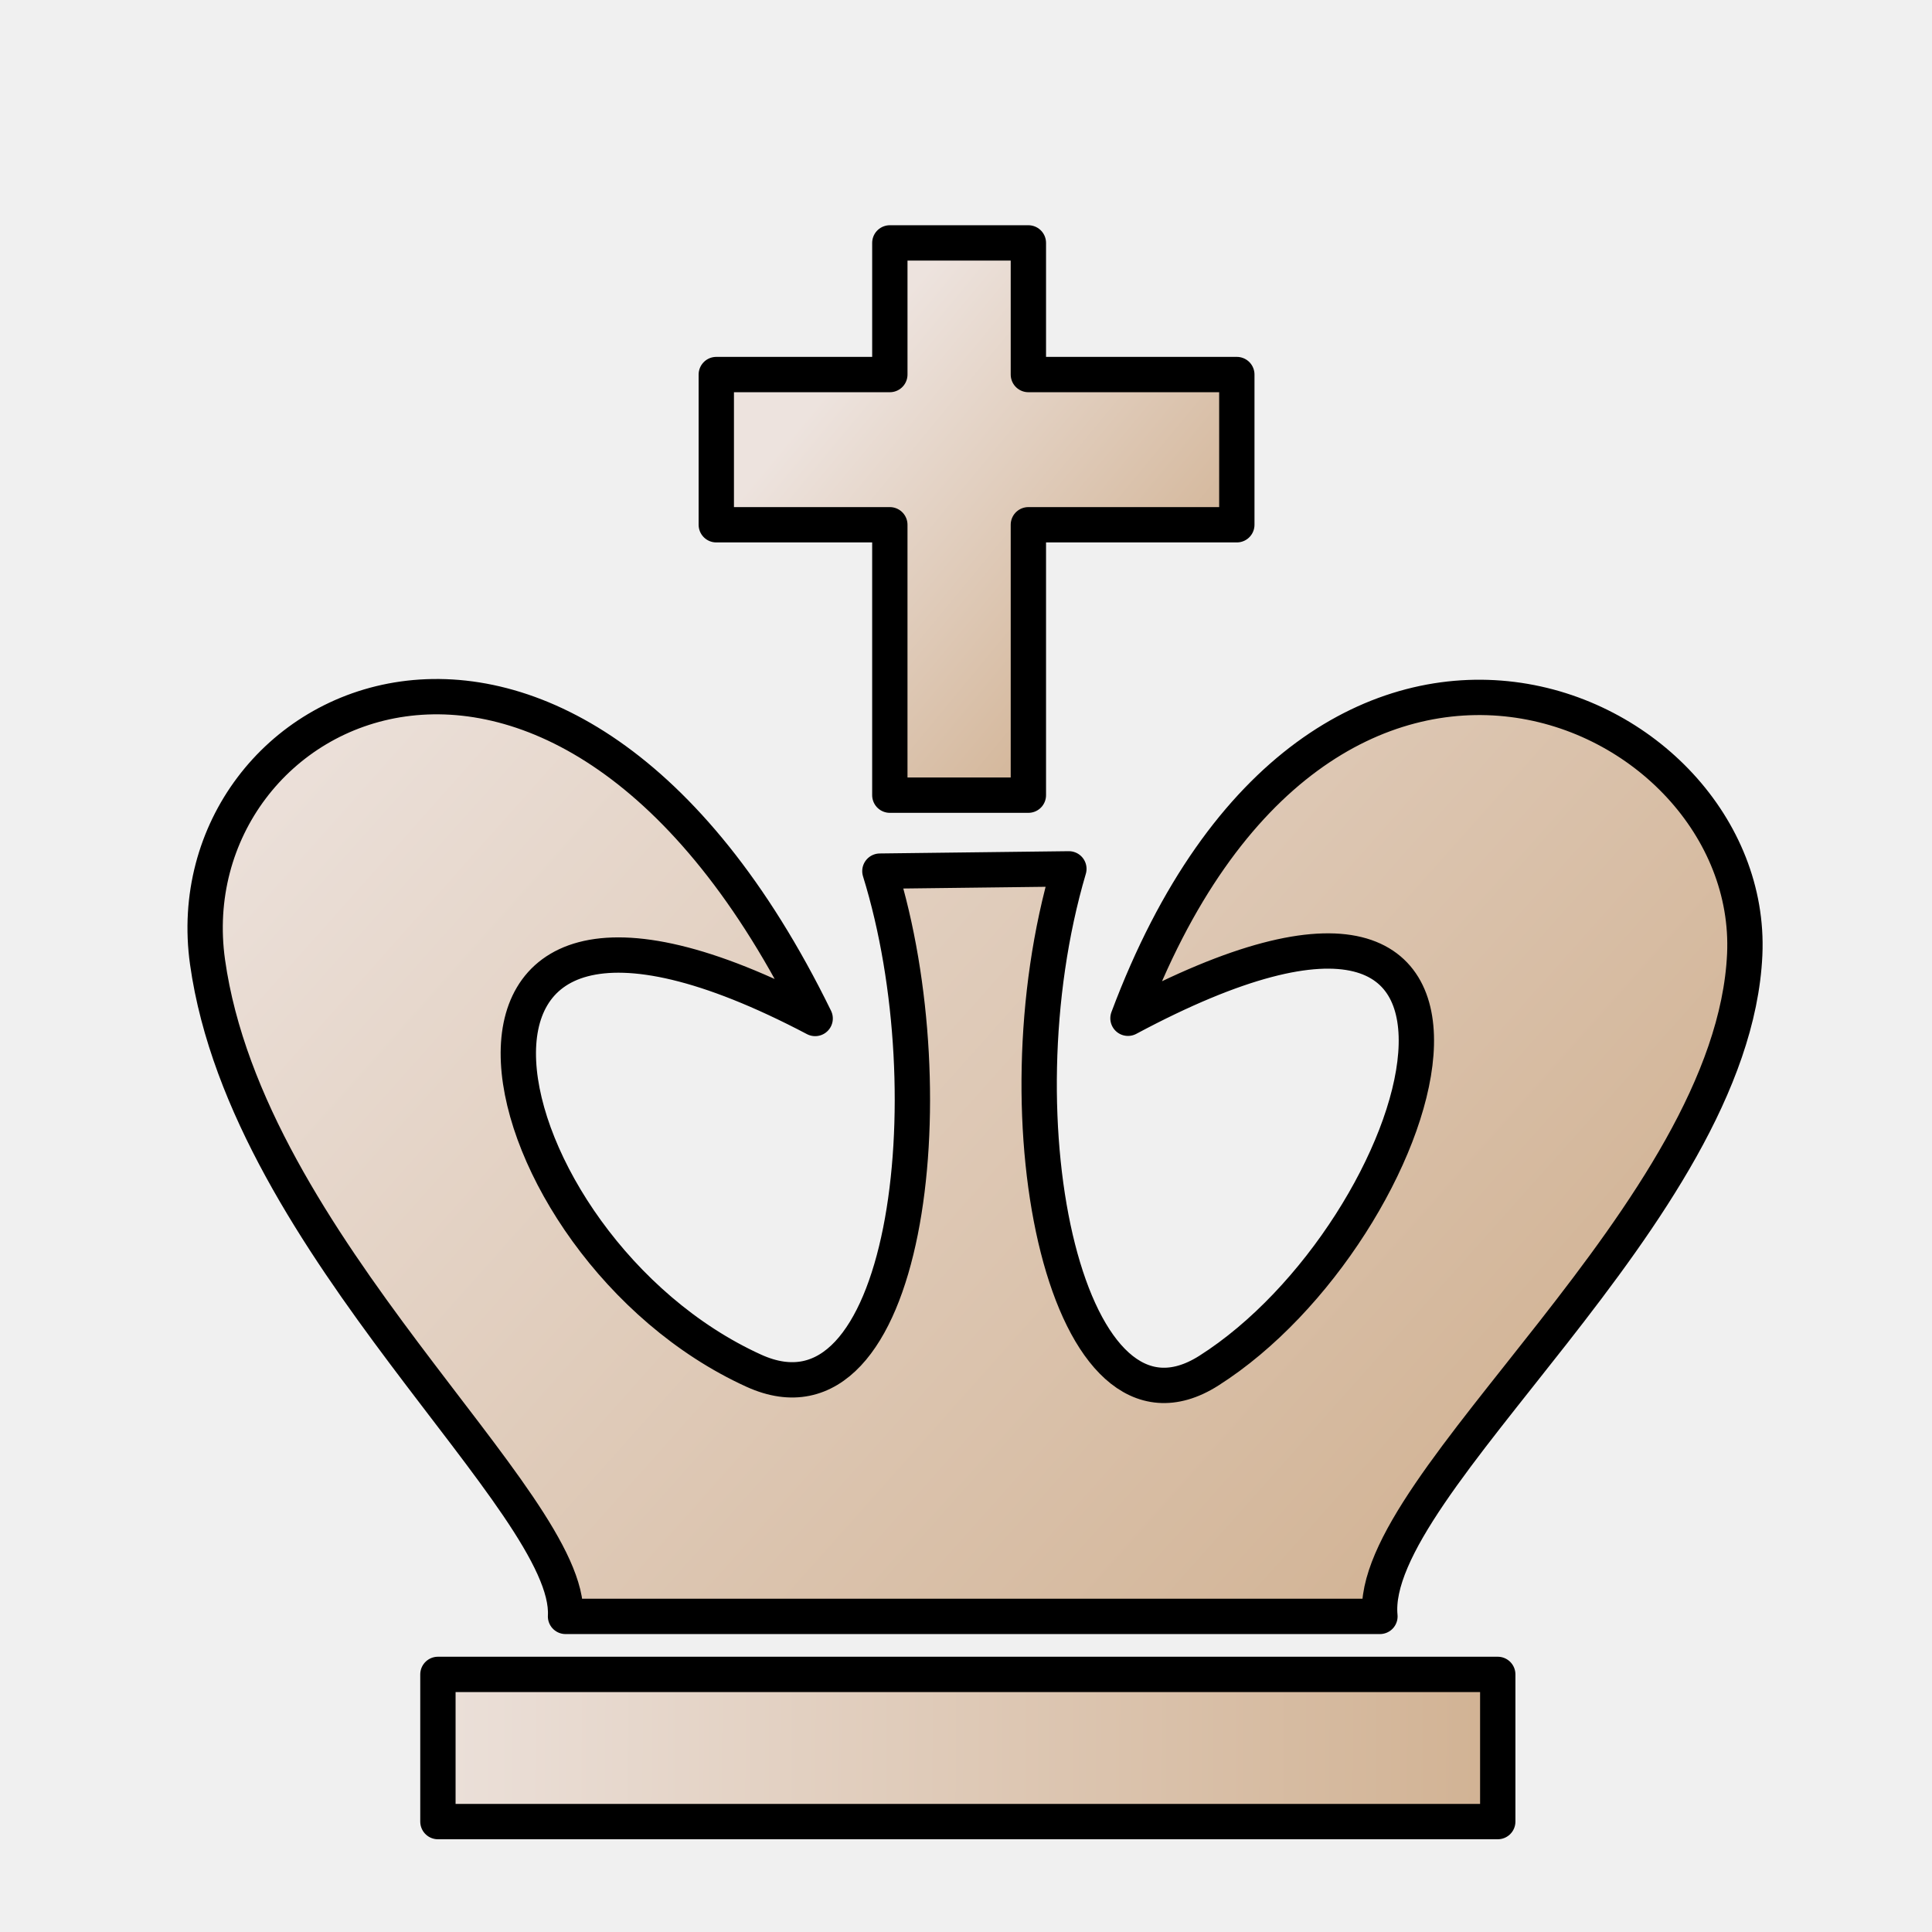
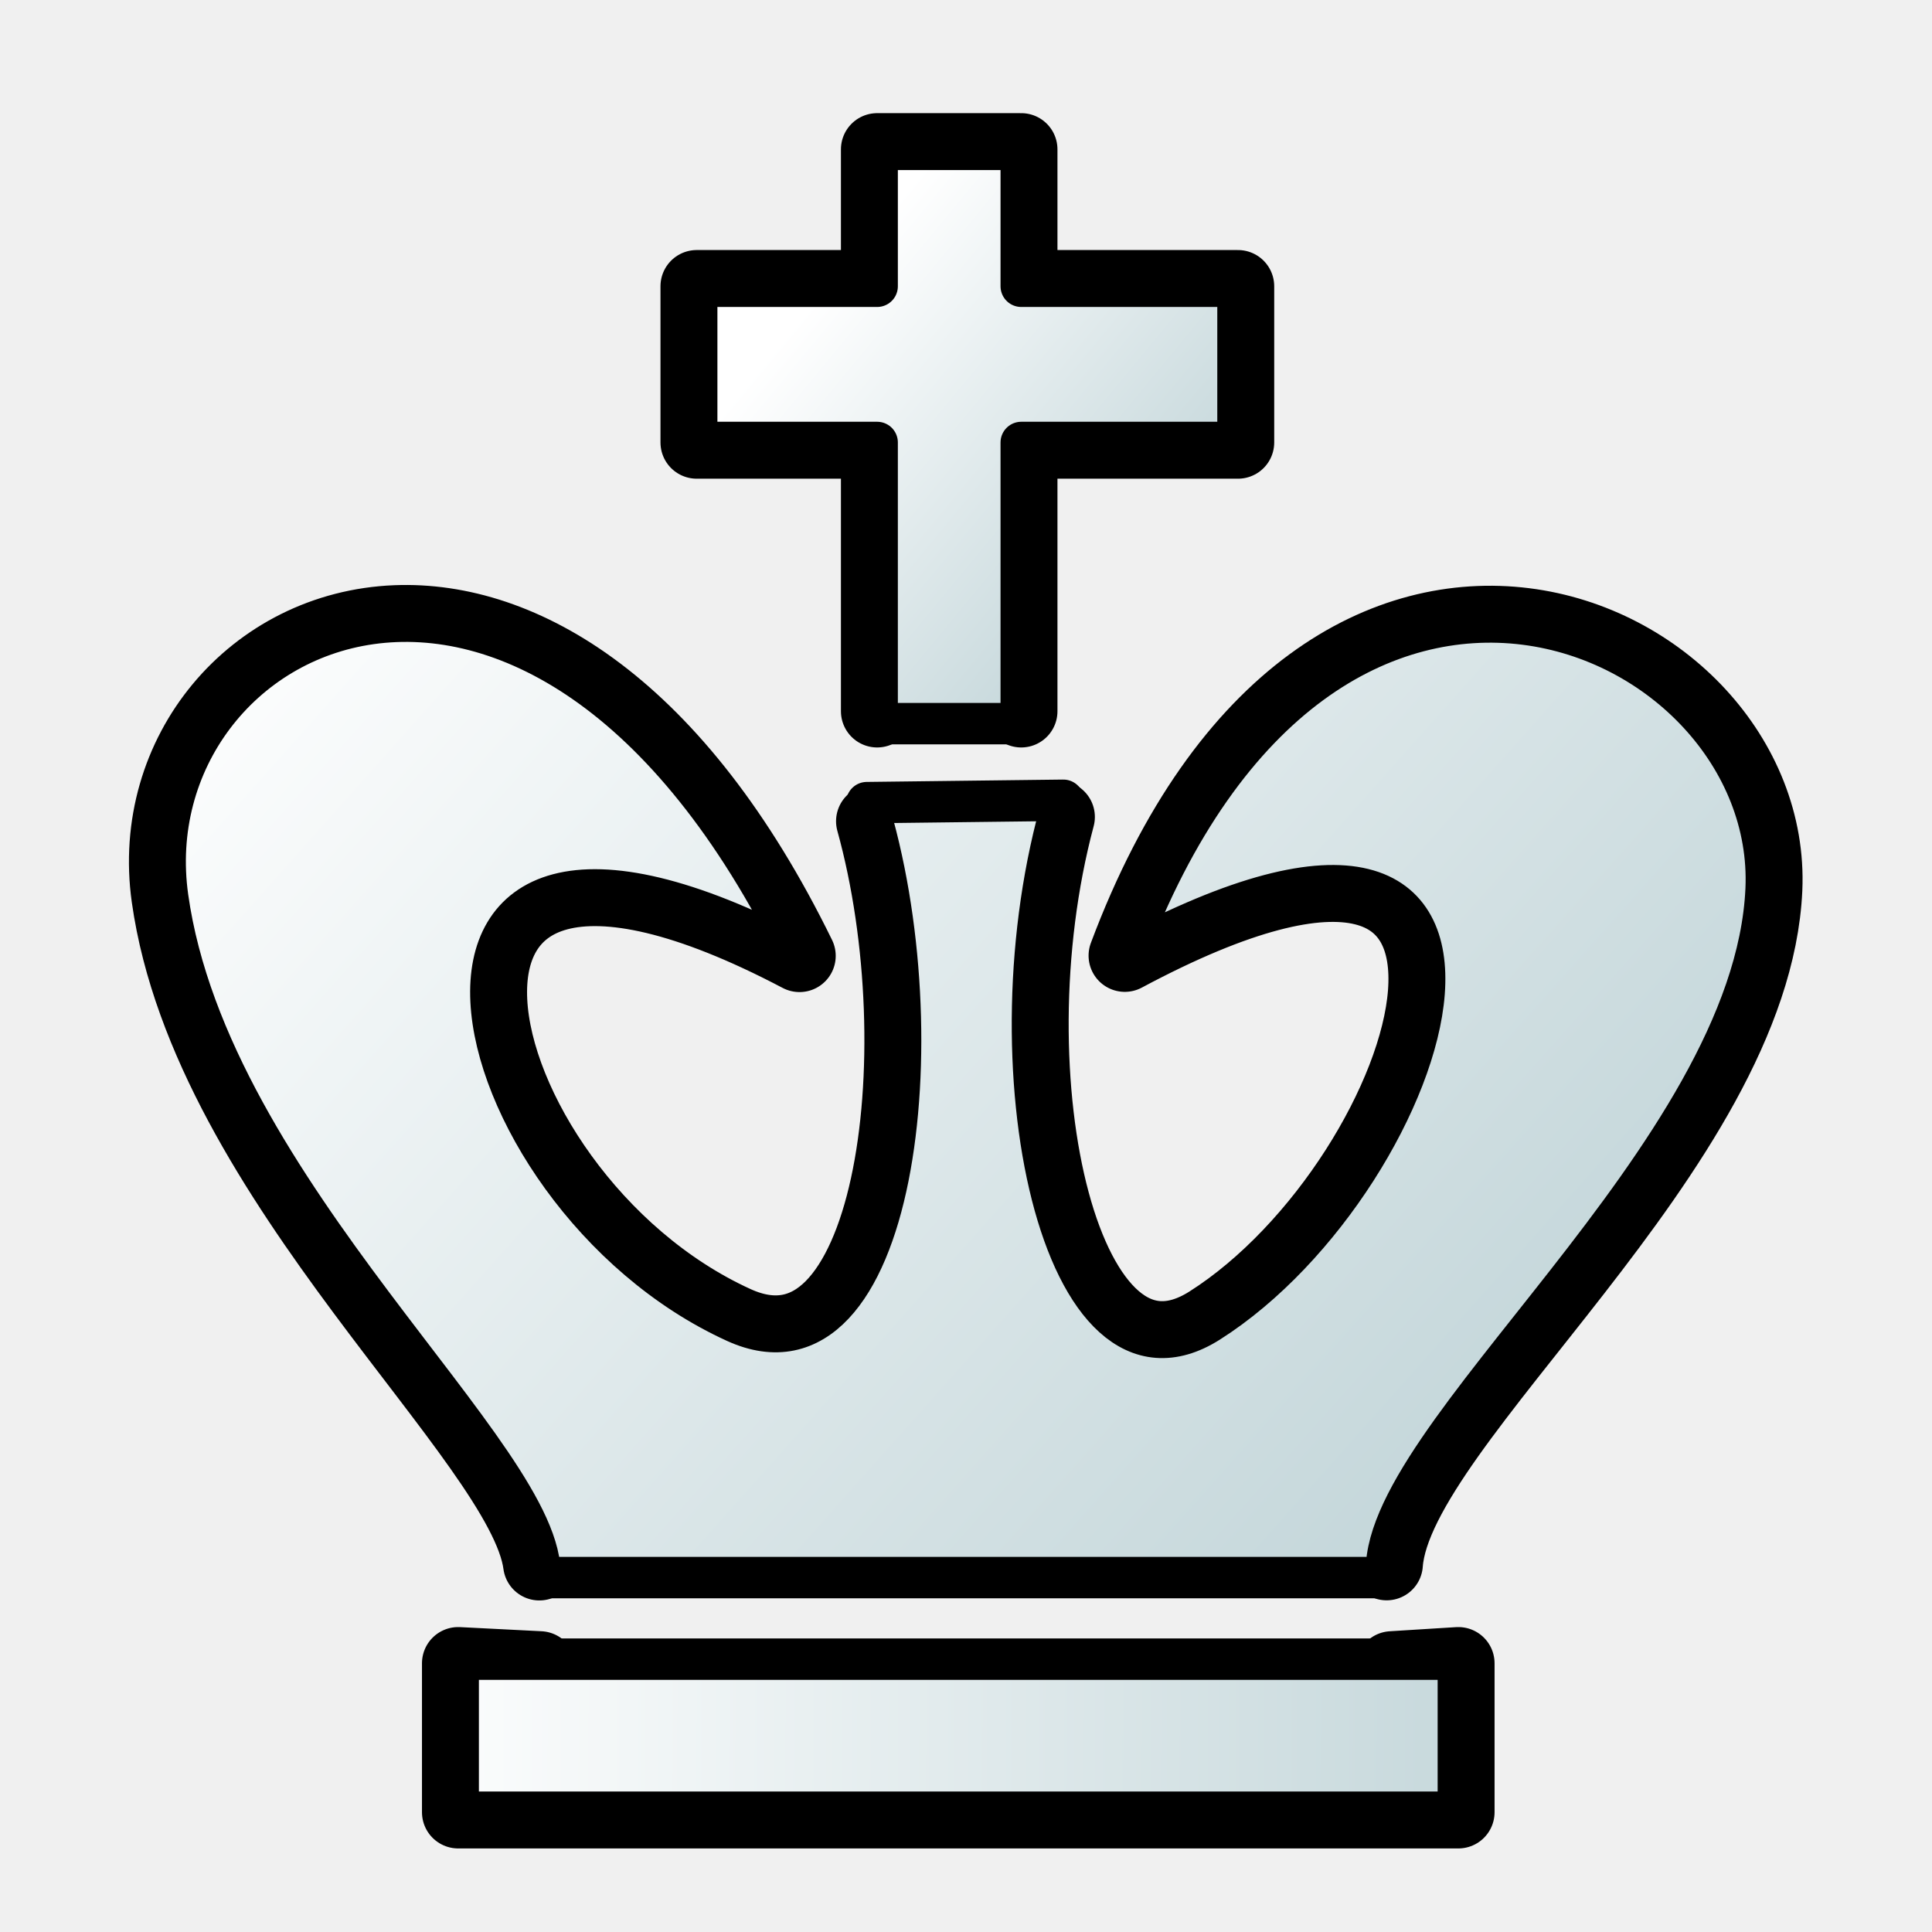
- <svg xmlns="http://www.w3.org/2000/svg" xmlns:xlink="http://www.w3.org/1999/xlink" width="200" height="200">
-   <defs>
-     <linearGradient xlink:href="#a" id="c" gradientUnits="userSpaceOnUse" gradientTransform="translate(0 200) scale(.22857)" x1="375.068" y1="176.416" x2="535.576" y2="308.934" />
-     <linearGradient id="a">
-       <stop offset="0" stop-color="#ede3de" />
-       <stop offset="1" stop-color="#d0b090" />
+ <svg xmlns="http://www.w3.org/2000/svg" xmlns:xlink="http://www.w3.org/1999/xlink" width="700pt" height="700pt" id="king" viewBox="0 0 933.333 933.333" version="1.0">
+   <style id="style-base">
+     .base { 
+       fill-opacity:1;
+       fill-rule:evenodd;
+       stroke-miterlimit:4;
+       stroke-dasharray:none;
+       stroke-linecap:round;
+       stroke-linejoin:round;
+       stroke-opacity:1
+     }
+     .shadow {
+       stroke:none;
+       filter:url(#filterBlur);
+     }
+   </style>
+   <style id="stroke-medium">.stroke-medium {stroke-width: 20; }</style>
+   <style id="stroke-boundary">.stroke-boundary {stroke-width: 35; }</style>
+   <style id="stroke-color">.stroke-color {stroke: black; }</style>
+   <style id="fill-color">.fill-color {fill: white; }</style>
+   <defs id="defs36222">
+     <linearGradient id="fillGradient">
+       <stop style="stop-color: white; stop-opacity: 1;" offset="0" id="stop0" />
+       <stop style="stop-color: rgb(191, 211, 215); stop-opacity: 1;" offset="1" id="stop1" />
    </linearGradient>
-     <linearGradient xlink:href="#b" id="d" gradientUnits="userSpaceOnUse" x1="72.323" y1="53.731" x2="129.866" y2="53.731" gradientTransform="translate(0 200)" />
-     <linearGradient id="b">
-       <stop offset="0" />
-       <stop offset="1" />
-     </linearGradient>
-     <linearGradient xlink:href="#a" id="e" gradientUnits="userSpaceOnUse" gradientTransform="translate(0 200) scale(.22857)" x1="150.079" y1="255.254" x2="694.007" y2="740.063" />
-     <linearGradient xlink:href="#b" id="f" gradientUnits="userSpaceOnUse" x1="19.407" y1="119.723" x2="182.465" y2="119.723" gradientTransform="translate(0 200)" />
-     <linearGradient y2="778.811" x2="702.697" y1="776.638" x1="163.113" gradientTransform="translate(0 200) scale(.22857)" gradientUnits="userSpaceOnUse" id="g" xlink:href="#a" />
-     <linearGradient y2="180.952" x2="156.876" y1="180.952" x1="43.505" gradientTransform="translate(0 200)" gradientUnits="userSpaceOnUse" id="h" xlink:href="#b" />
+     <linearGradient xlink:href="#fillGradient" id="base-gradient" gradientUnits="userSpaceOnUse" x1="163.113" y1="776.638" x2="702.697" y2="778.811" gradientTransform="matrix(1.109172,0,0,1.109172,1.365825,-39.60045)" />
+     <linearGradient xlink:href="#fillGradient" id="main-gradient" gradientUnits="userSpaceOnUse" x1="150.079" y1="255.254" x2="694.007" y2="740.062" gradientTransform="matrix(1.109172,0,0,1.109172,-23.2556,-49.85938)" />
+     <linearGradient xlink:href="#fillGradient" id="cross-gradient" x1="375.068" y1="176.416" x2="535.576" y2="308.934" gradientUnits="userSpaceOnUse" gradientTransform="matrix(1.109172,0,0,1.109172,-23.2556,-49.85938)" />
  </defs>
-   <path fill="none" d="M0 0h200v200H0z" />
-   <path d="M92.116 225.145v13.628H74.15v15.55h17.965v27.993h14.342v-27.993h21.579v-15.55h-21.579v-13.628H92.116z" fill="url(#c)" fill-rule="evenodd" stroke="url(#d)" stroke-width="3.657" stroke-linecap="round" stroke-linejoin="round" transform="translate(0 -200)" />
-   <path d="M116.769 305.41c45.654-24.418 31.024 22.102 8.367 36.483-14.598 9.265-22.23-25.695-14.486-51.95l-19.564.236c7.214 23.234 2.814 58.938-13.057 51.714-28.272-12.867-38.782-60.21 6.356-36.46-26.084-53.321-66.711-32.932-62.9-5.833 4.142 29.438 37.74 55.927 37.058 67.729h84.307c-1.35-13.674 36.551-41.793 37.764-68.529 1.165-26.159-43.982-46.419-63.846 6.61z" fill="url(#e)" fill-rule="evenodd" stroke="url(#f)" stroke-width="3.657" stroke-linecap="round" stroke-linejoin="round" transform="translate(0 -200)" />
-   <path fill="url(#g)" fill-rule="evenodd" stroke="url(#h)" stroke-width="3.657" stroke-linecap="round" stroke-linejoin="round" d="M45.333 373.333h109.714v15.238H45.333z" transform="translate(0 -200)" />
+   <path id="boundary" class="base stroke-color stroke-boundary" style="fill:none" d="M 493.348,343.592 V 213.752 H 598.061 V 138.293 H 493.348 V 72.16 h -69.602 v 66.133 h -87.174 v 75.459 h 87.174 V 343.592 m -2.358,53.142 c 31.213,112.699 9.001,276.095 -65.999,241.96 C 218.197,576.253 167.196,346.513 386.232,461.764 326.901,340.477 252.062,297.783 191.195,300.195 122.214,302.93 71.178,363.602 81.006,433.463 100.378,571.172 252.589,695.583 260.555,755.664 m 409.325,-0.059 C 674.868,687.129 847.498,555.207 853.197,429.58 858.847,302.64 639.767,204.328 543.379,461.658 764.922,343.162 693.927,568.908 583.98,638.693 514.628,682.713 477.675,521.019 511.424,394.657 m -250.621,410.864 -39.452,-2 v 71.945 h 483.16 v -71.945 l -32.119,2" />
+   <path class="base stroke-color stroke-medium" style="fill:url(#cross-gradient)" d="m 423.747,72.159 v 66.134 h -87.174 v 75.458 H 423.747 v 135.839 h 69.601 V 213.752 H 598.06 V 138.294 H 493.348 V 72.159 Z" id="cross" />
+   <path class="base stroke-color stroke-medium" style="fill:url(#main-gradient)" d="M 543.378,461.659 C 764.922,343.163 693.928,568.908 583.981,638.694 513.145,683.655 476.109,514.008 513.688,386.6 l -94.938,1.144 c 35.008,112.746 13.658,286.004 -63.361,250.95 C 218.196,576.253 167.195,346.513 386.232,461.764 259.659,203.019 62.507,301.959 81.007,433.462 101.102,576.315 264.144,704.857 260.831,762.124 H 669.942 C 663.388,695.773 847.312,559.32 853.198,429.58 858.848,302.64 639.766,204.328 543.378,461.659 Z" id="main" />
+   <rect class="base stroke-color stroke-medium" style="fill:url(#base-gradient)" id="base" width="483.16" height="73.945" x="221.352" y="801.521" />
</svg>
